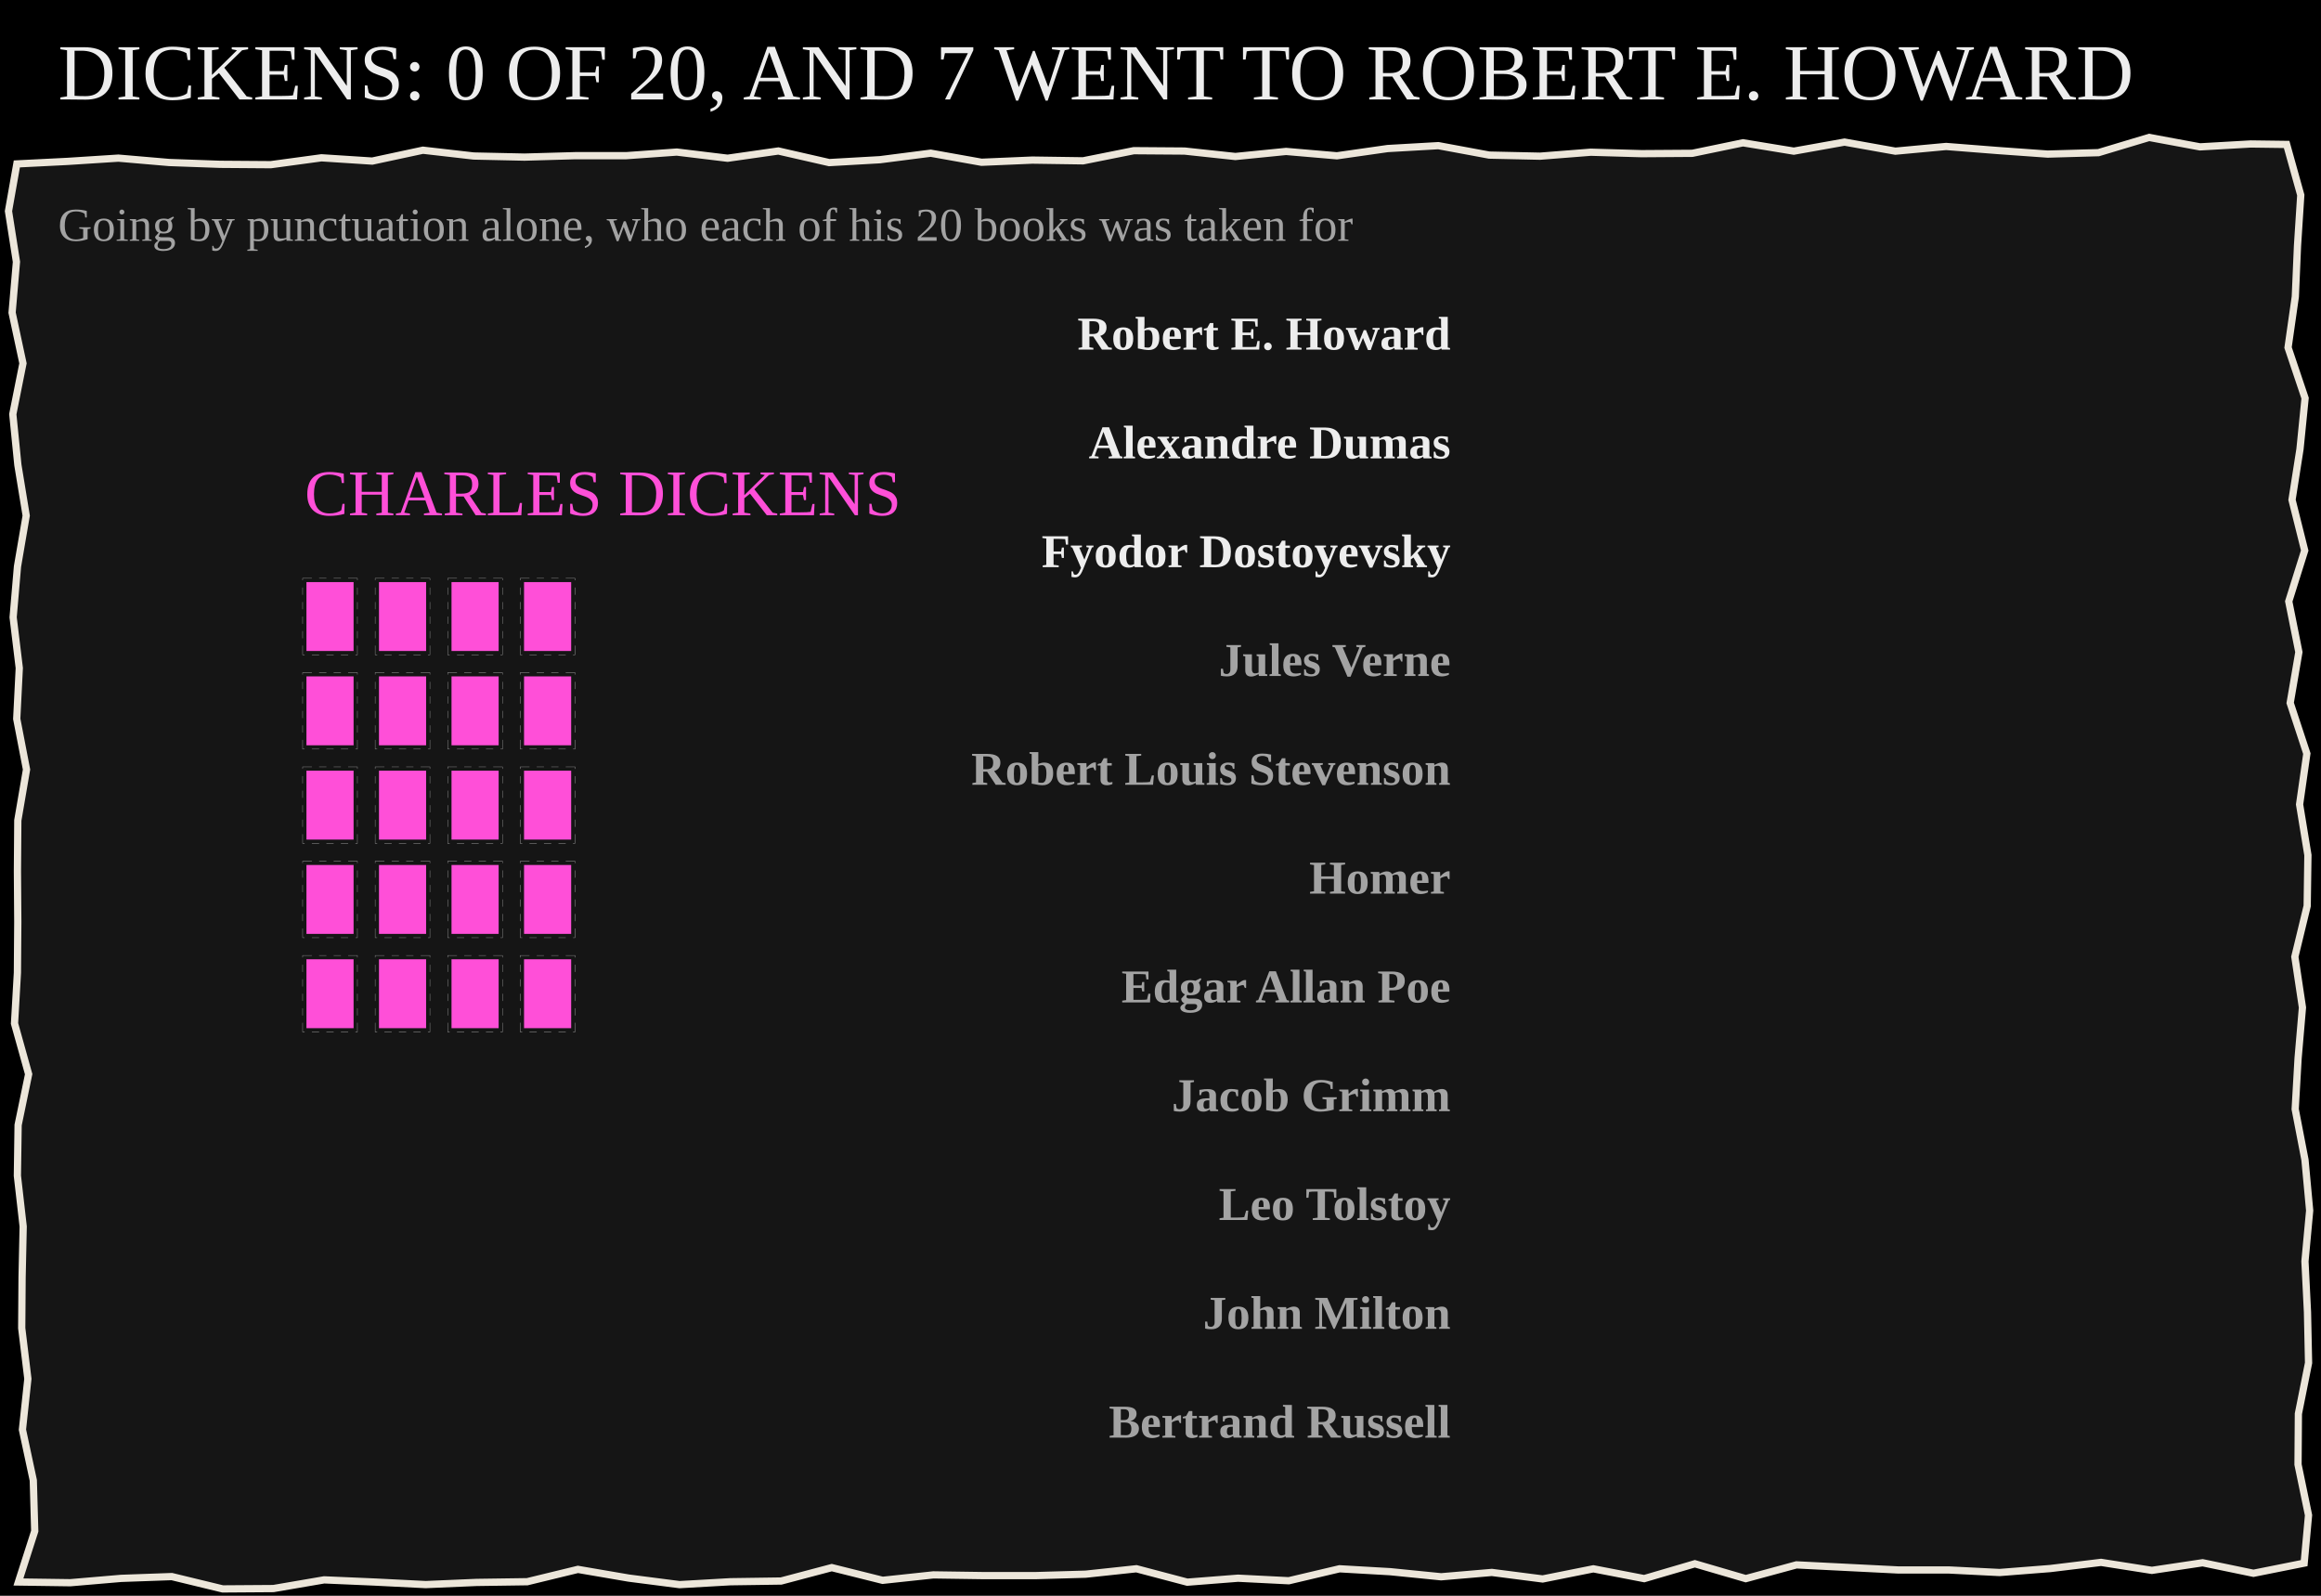
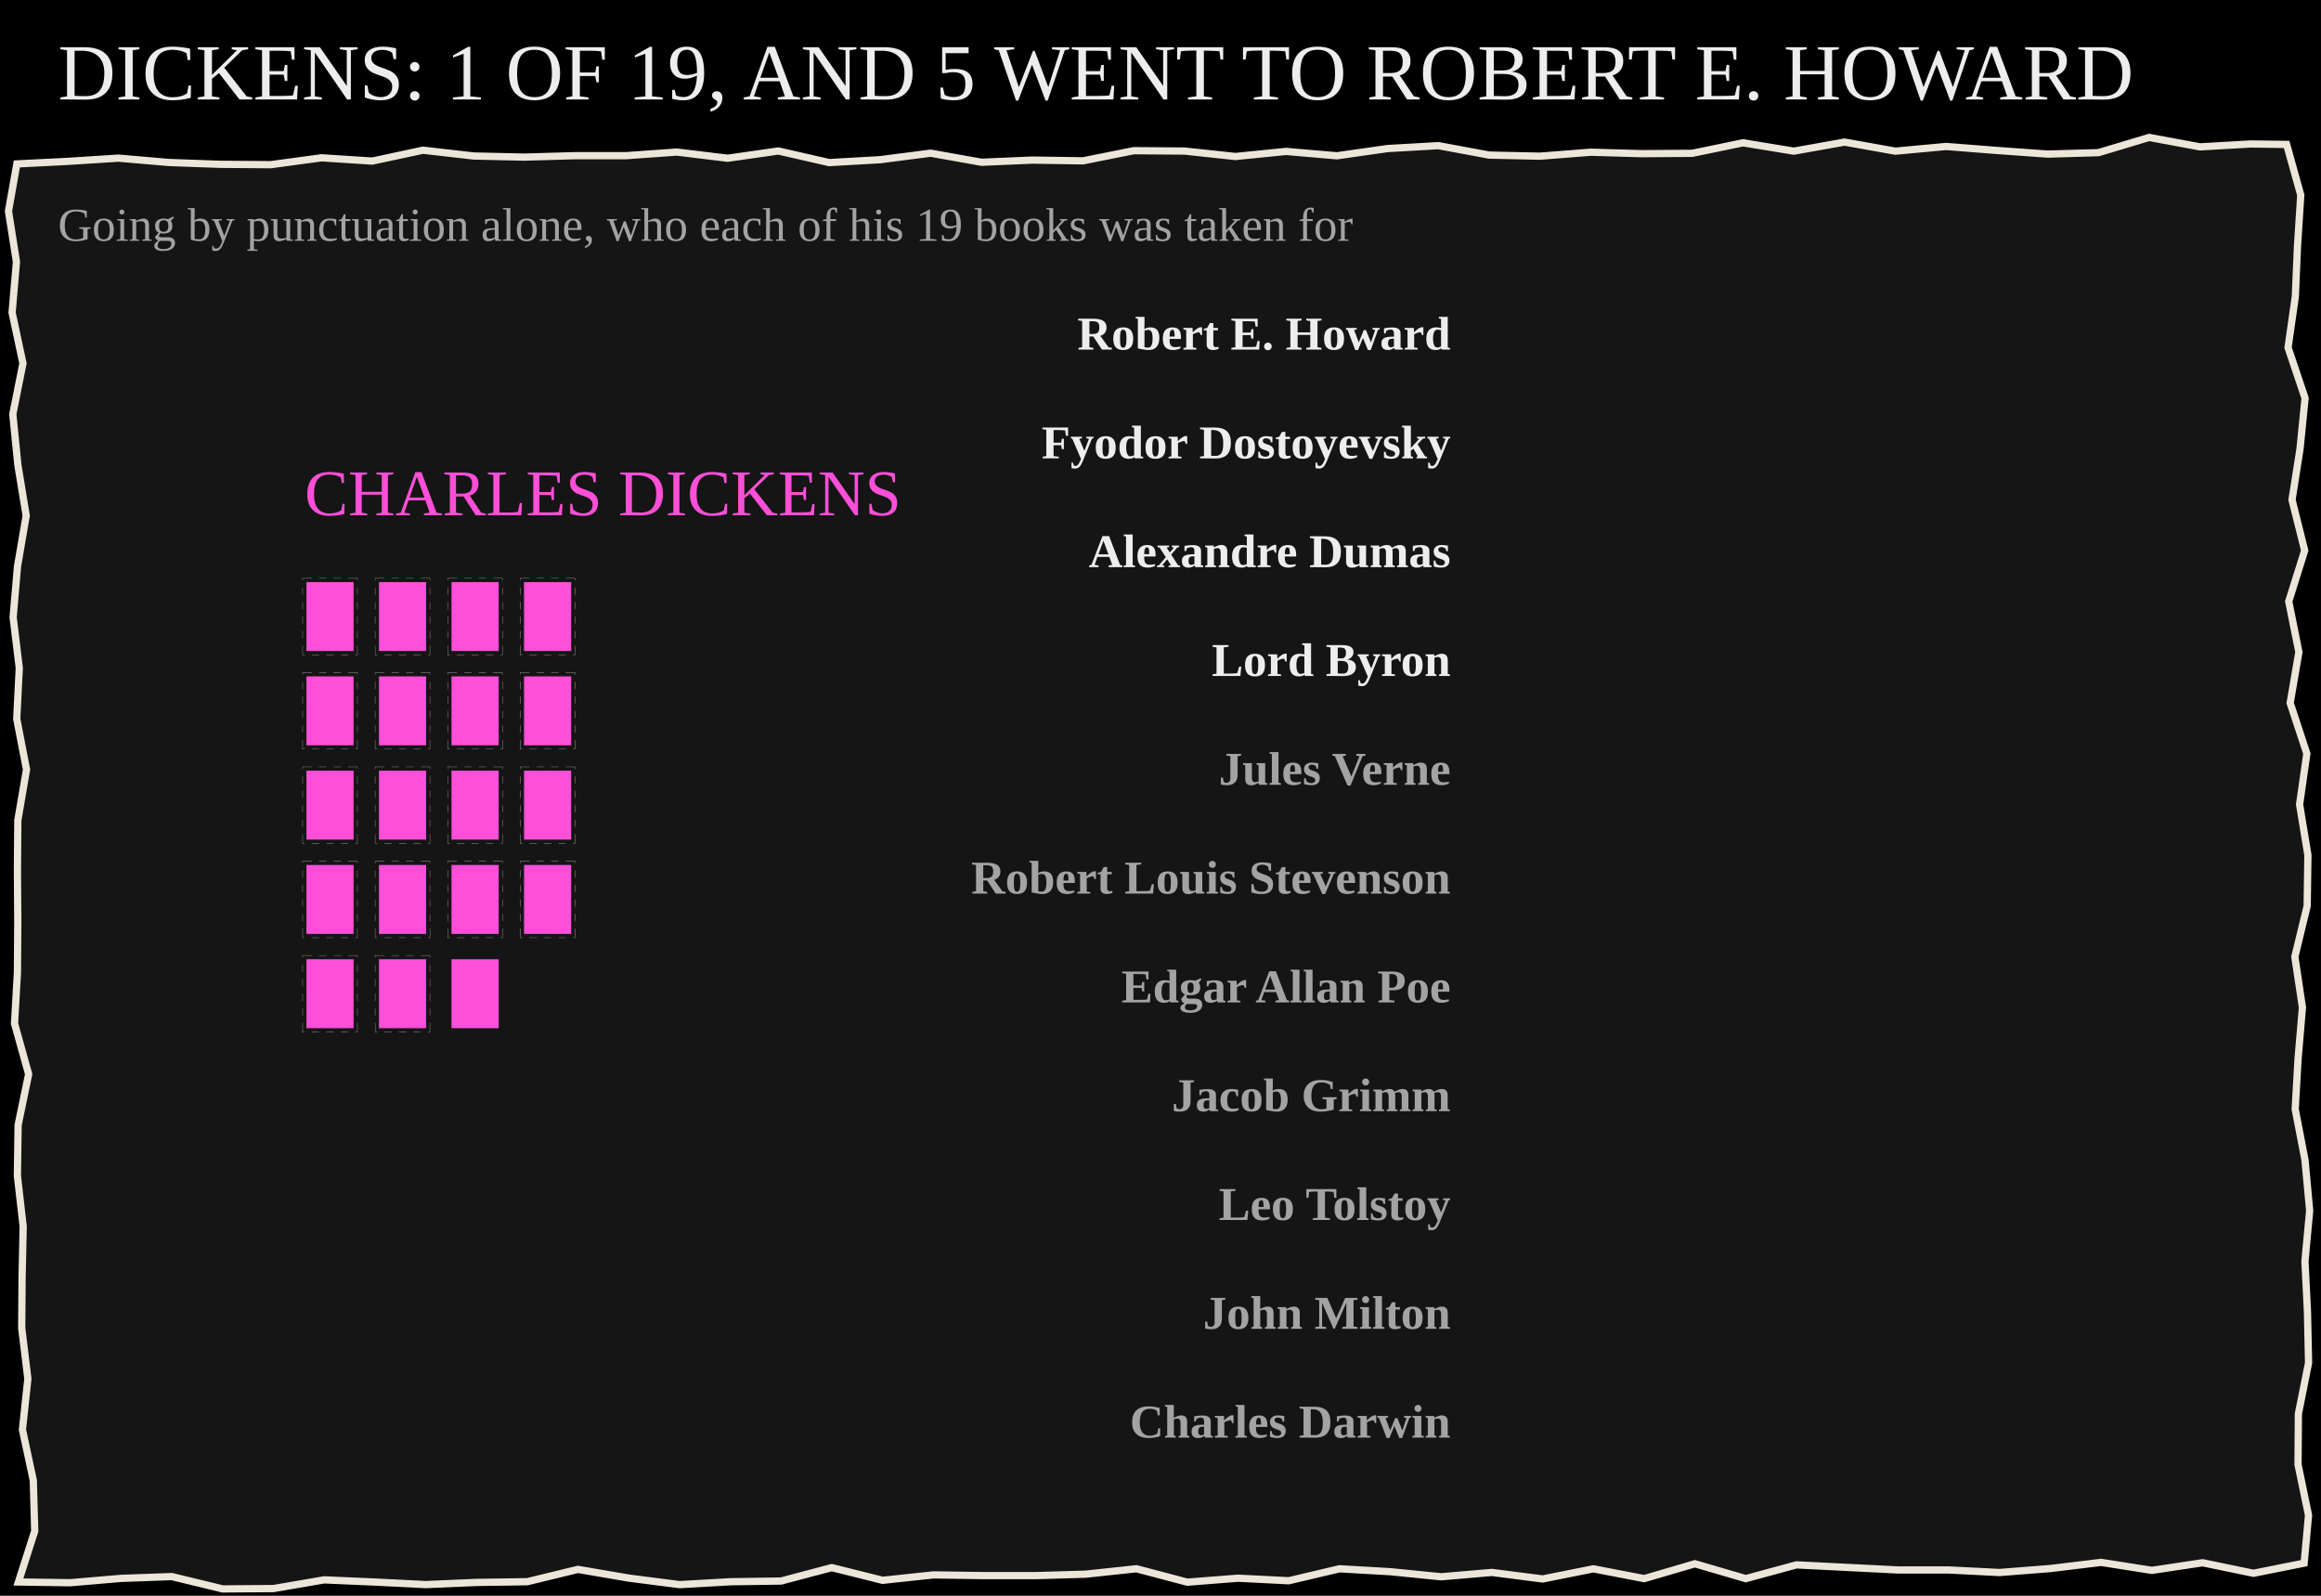
- <svg xmlns="http://www.w3.org/2000/svg" viewBox="0 0 640 440" width="640" height="440" role="img" aria-label="Charles Dickens is 0 of 20: going by punctuation alone, none of his 20 books is matched to him. Each book flies from his shelf to the author it was taken for: Robert E. Howard 7, Alexandre Dumas 3, Fyodor Dostoyevsky 2, and one each to Jules Verne, Robert Louis Stevenson, Homer, Edgar Allan Poe, Jacob Grimm, Leo Tolstoy, John Milton and Bertrand Russell.">
+ <svg xmlns="http://www.w3.org/2000/svg" viewBox="0 0 640 440" width="640" height="440" role="img" aria-label="Charles Dickens is 1 of 19: going by punctuation alone, one of his 19 books is matched to him and stays on his shelf. Each of the other 18 flies to the author it was taken for: Robert E. Howard 5, Fyodor Dostoyevsky 2, Alexandre Dumas 2, Lord Byron 2, and one each to Jules Verne, Robert Louis Stevenson, Edgar Allan Poe, Jacob Grimm, Leo Tolstoy, John Milton and Charles Darwin.">
  <defs />
  <rect width="640" height="440" fill="#000000" />
  <path class="d-paper" d="M6,43 L20,42.4 L34,41.6 L48,42.9 L62,43.5 L76,43.7 L90,41.9 L104,42.9 L118,40 L132,41.7 L146,42.1 L160,41.8 L174,41.9 L188,41 L202,42.8 L216,40.9 L230,44.2 L244,43.5 L258,41.8 L272,44.4 L286,43.9 L300,44.2 L314,41.5 L328,41.7 L342,43.3 L356,42 L370,43.3 L384,41.4 L398,40.7 L412,43.4 L426,43.8 L440,42.8 L454,43.3 L468,43.3 L482,40.5 L496,42.9 L510,40.5 L524,43.1 L538,41.9 L552,43.1 L566,44.2 L580,43.9 L594,39.8 L608,42.5 L622,41.8 L631.9,42 L635.7,56 L634.7,70 L634,84 L631.9,98 L636.5,112 L635,126 L632.7,140 L636.1,154 L631.6,168 L634.3,182 L631.8,196 L636.3,210 L634.2,224 L636.4,238 L636.1,252 L632.6,266 L634.6,280 L633.3,294 L632.4,308 L635,322 L636.2,336 L634.8,350 L635.4,364 L635.6,378 L632.7,392 L632.5,406 L635.3,420 L634,433.2 L620,435.9 L606,432.9 L592,434.9 L578,432.6 L564,434.2 L550,435.2 L536,434.4 L522,434.3 L508,433.5 L494,432.7 L480,436.4 L466,432.2 L452,436.2 L438,433.4 L424,436.1 L410,434.2 L396,435.3 L382,433.8 L368,432.9 L354,436.1 L340,435.3 L326,436.3 L312,432.5 L298,433.9 L284,434.2 L270,434.1 L256,433.8 L242,435.2 L228,431.6 L214,435.2 L200,435.3 L186,436 L172,434.1 L158,431.6 L144,434.9 L130,435 L116,435.5 L102,434.7 L88,434 L74,436.3 L60,436.3 L46,432.8 L32,433.2 L18,434.3 L3.7,434 L8.3,420 L8,406 L5.1,392 L6.7,378 L5.1,364 L5.3,350 L5.7,336 L4.2,322 L4.5,308 L7.5,294 L3.7,280 L4.6,266 L4.8,252 L4.8,238 L5,224 L7.5,210 L4.9,196 L5.7,182 L4.1,168 L5.4,154 L7.9,140 L5.7,126 L4.4,112 L7.3,98 L4.4,84 L5.7,70 L3.6,56 Z" fill="#151515" stroke="#ece6da" stroke-width="2" transform="rotate(-0.4 320 238)" />
-   <text x="16" y="20" font-family="var(--font-anton, Anton), Impact, sans-serif" font-size="22" fill="#ededed" text-anchor="start" dominant-baseline="central">DICKENS: 0 OF 20, AND 7 WENT TO ROBERT E. HOWARD</text>
-   <text x="16" y="62" font-family="var(--font-hanken-grotesk, 'Hanken Grotesk'), Arial, sans-serif" font-size="13" fill="#a3a3a3" text-anchor="start" dominant-baseline="central">Going by punctuation alone, who each of his 20 books was taken for</text>
+   <text x="16" y="20" font-family="var(--font-anton, Anton), Impact, sans-serif" font-size="22" fill="#ededed" text-anchor="start" dominant-baseline="central">DICKENS: 1 OF 19, AND 5 WENT TO ROBERT E. HOWARD</text>
+   <text x="16" y="62" font-family="var(--font-hanken-grotesk, 'Hanken Grotesk'), Arial, sans-serif" font-size="13" fill="#a3a3a3" text-anchor="start" dominant-baseline="central">Going by punctuation alone, who each of his 19 books was taken for</text>
  <text x="84" y="136" font-family="var(--font-anton, Anton), Impact, sans-serif" font-size="18" fill="#ff4fd8" text-anchor="start" dominant-baseline="central">CHARLES DICKENS</text>
  <text x="400" y="92" font-family="var(--font-hanken-grotesk, 'Hanken Grotesk'), Arial, sans-serif" font-size="13" font-weight="700" fill="#ededed" text-anchor="end" dominant-baseline="central">Robert E. Howard</text>
-   <text x="400" y="122" font-family="var(--font-hanken-grotesk, 'Hanken Grotesk'), Arial, sans-serif" font-size="13" font-weight="700" fill="#ededed" text-anchor="end" dominant-baseline="central">Alexandre Dumas</text>
-   <text x="400" y="152" font-family="var(--font-hanken-grotesk, 'Hanken Grotesk'), Arial, sans-serif" font-size="13" font-weight="700" fill="#ededed" text-anchor="end" dominant-baseline="central">Fyodor Dostoyevsky</text>
-   <text x="400" y="182" font-family="var(--font-hanken-grotesk, 'Hanken Grotesk'), Arial, sans-serif" font-size="13" font-weight="600" fill="#a3a3a3" text-anchor="end" dominant-baseline="central">Jules Verne</text>
-   <text x="400" y="212" font-family="var(--font-hanken-grotesk, 'Hanken Grotesk'), Arial, sans-serif" font-size="13" font-weight="600" fill="#a3a3a3" text-anchor="end" dominant-baseline="central">Robert Louis Stevenson</text>
-   <text x="400" y="242" font-family="var(--font-hanken-grotesk, 'Hanken Grotesk'), Arial, sans-serif" font-size="13" font-weight="600" fill="#a3a3a3" text-anchor="end" dominant-baseline="central">Homer</text>
+   <text x="400" y="122" font-family="var(--font-hanken-grotesk, 'Hanken Grotesk'), Arial, sans-serif" font-size="13" font-weight="700" fill="#ededed" text-anchor="end" dominant-baseline="central">Fyodor Dostoyevsky</text>
+   <text x="400" y="152" font-family="var(--font-hanken-grotesk, 'Hanken Grotesk'), Arial, sans-serif" font-size="13" font-weight="700" fill="#ededed" text-anchor="end" dominant-baseline="central">Alexandre Dumas</text>
+   <text x="400" y="182" font-family="var(--font-hanken-grotesk, 'Hanken Grotesk'), Arial, sans-serif" font-size="13" font-weight="700" fill="#ededed" text-anchor="end" dominant-baseline="central">Lord Byron</text>
+   <text x="400" y="212" font-family="var(--font-hanken-grotesk, 'Hanken Grotesk'), Arial, sans-serif" font-size="13" font-weight="600" fill="#a3a3a3" text-anchor="end" dominant-baseline="central">Jules Verne</text>
+   <text x="400" y="242" font-family="var(--font-hanken-grotesk, 'Hanken Grotesk'), Arial, sans-serif" font-size="13" font-weight="600" fill="#a3a3a3" text-anchor="end" dominant-baseline="central">Robert Louis Stevenson</text>
  <text x="400" y="272" font-family="var(--font-hanken-grotesk, 'Hanken Grotesk'), Arial, sans-serif" font-size="13" font-weight="600" fill="#a3a3a3" text-anchor="end" dominant-baseline="central">Edgar Allan Poe</text>
  <text x="400" y="302" font-family="var(--font-hanken-grotesk, 'Hanken Grotesk'), Arial, sans-serif" font-size="13" font-weight="600" fill="#a3a3a3" text-anchor="end" dominant-baseline="central">Jacob Grimm</text>
  <text x="400" y="332" font-family="var(--font-hanken-grotesk, 'Hanken Grotesk'), Arial, sans-serif" font-size="13" font-weight="600" fill="#a3a3a3" text-anchor="end" dominant-baseline="central">Leo Tolstoy</text>
  <text x="400" y="362" font-family="var(--font-hanken-grotesk, 'Hanken Grotesk'), Arial, sans-serif" font-size="13" font-weight="600" fill="#a3a3a3" text-anchor="end" dominant-baseline="central">John Milton</text>
-   <text x="400" y="392" font-family="var(--font-hanken-grotesk, 'Hanken Grotesk'), Arial, sans-serif" font-size="13" font-weight="600" fill="#a3a3a3" text-anchor="end" dominant-baseline="central">Bertrand Russell</text>
+   <text x="400" y="392" font-family="var(--font-hanken-grotesk, 'Hanken Grotesk'), Arial, sans-serif" font-size="13" font-weight="600" fill="#a3a3a3" text-anchor="end" dominant-baseline="central">Charles Darwin</text>
  <g class="anim-live">
    <rect x="84" y="160" width="14" height="20" fill="none" stroke="#a3a3a3" stroke-width="1.2" stroke-dasharray="2 2" />
    <rect x="104" y="160" width="14" height="20" fill="none" stroke="#a3a3a3" stroke-width="1.2" stroke-dasharray="2 2" />
    <rect x="124" y="160" width="14" height="20" fill="none" stroke="#a3a3a3" stroke-width="1.2" stroke-dasharray="2 2" />
    <rect x="144" y="160" width="14" height="20" fill="none" stroke="#a3a3a3" stroke-width="1.2" stroke-dasharray="2 2" />
    <rect x="84" y="186" width="14" height="20" fill="none" stroke="#a3a3a3" stroke-width="1.2" stroke-dasharray="2 2" />
    <rect x="104" y="186" width="14" height="20" fill="none" stroke="#a3a3a3" stroke-width="1.2" stroke-dasharray="2 2" />
    <rect x="124" y="186" width="14" height="20" fill="none" stroke="#a3a3a3" stroke-width="1.2" stroke-dasharray="2 2" />
    <rect x="144" y="186" width="14" height="20" fill="none" stroke="#a3a3a3" stroke-width="1.2" stroke-dasharray="2 2" />
    <rect x="84" y="212" width="14" height="20" fill="none" stroke="#a3a3a3" stroke-width="1.2" stroke-dasharray="2 2" />
    <rect x="104" y="212" width="14" height="20" fill="none" stroke="#a3a3a3" stroke-width="1.2" stroke-dasharray="2 2" />
    <rect x="124" y="212" width="14" height="20" fill="none" stroke="#a3a3a3" stroke-width="1.2" stroke-dasharray="2 2" />
    <rect x="144" y="212" width="14" height="20" fill="none" stroke="#a3a3a3" stroke-width="1.2" stroke-dasharray="2 2" />
    <rect x="84" y="238" width="14" height="20" fill="none" stroke="#a3a3a3" stroke-width="1.2" stroke-dasharray="2 2" />
    <rect x="104" y="238" width="14" height="20" fill="none" stroke="#a3a3a3" stroke-width="1.2" stroke-dasharray="2 2" />
    <rect x="124" y="238" width="14" height="20" fill="none" stroke="#a3a3a3" stroke-width="1.2" stroke-dasharray="2 2" />
    <rect x="144" y="238" width="14" height="20" fill="none" stroke="#a3a3a3" stroke-width="1.2" stroke-dasharray="2 2" />
    <rect x="84" y="264" width="14" height="20" fill="none" stroke="#a3a3a3" stroke-width="1.2" stroke-dasharray="2 2" />
    <rect x="104" y="264" width="14" height="20" fill="none" stroke="#a3a3a3" stroke-width="1.2" stroke-dasharray="2 2" />
-     <rect x="124" y="264" width="14" height="20" fill="none" stroke="#a3a3a3" stroke-width="1.2" stroke-dasharray="2 2" />
-     <rect x="144" y="264" width="14" height="20" fill="none" stroke="#a3a3a3" stroke-width="1.2" stroke-dasharray="2 2" />
    <rect x="-7" y="-10" width="14" height="20" fill="#ff4fd8" stroke="#151515" stroke-width="1" transform="translate(91 170)">
      <animateTransform attributeName="transform" type="translate" calcMode="discrete" values="91 170;230.9 137.1;324.6 115.1;381.5 101.8;410.7 94.9;421.5 92.4;423 92" keyTimes="0;0.058;0.067;0.075;0.083;0.092;0.1" dur="10s" fill="freeze" />
    </rect>
    <rect x="-7" y="-10" width="14" height="20" fill="#ff4fd8" stroke="#151515" stroke-width="1" transform="translate(111 170)">
      <animateTransform attributeName="transform" type="translate" calcMode="discrete" values="111 170;124.1 166.9;259.9 135;350.4 113.8;404.7 101;432.1 94.6;441.8 92.3;443 92" keyTimes="0;0.067;0.075;0.083;0.092;0.1;0.108;0.117" dur="10s" fill="freeze" />
    </rect>
    <rect x="-7" y="-10" width="14" height="20" fill="#ff4fd8" stroke="#151515" stroke-width="1" transform="translate(131 170)">
      <animateTransform attributeName="transform" type="translate" calcMode="discrete" values="131 170;156.9 163.9;288.7 132.9;376 112.4;427.8 100.3;453.4 94.2;462.1 92.2;463 92" keyTimes="0;0.083;0.092;0.1;0.108;0.117;0.125;0.133" dur="10s" fill="freeze" />
    </rect>
    <rect x="-7" y="-10" width="14" height="20" fill="#ff4fd8" stroke="#151515" stroke-width="1" transform="translate(151 170)">
      <animateTransform attributeName="transform" type="translate" calcMode="discrete" values="151 170;189.3 161;317.2 130.9;401.3 111.2;450.7 99.6;474.6 94;482.3 92.2;483 92" keyTimes="0;0.1;0.108;0.117;0.125;0.133;0.142;0.15" dur="10s" fill="freeze" />
    </rect>
    <rect x="-7" y="-10" width="14" height="20" fill="#ff4fd8" stroke="#151515" stroke-width="1" transform="translate(91 196)">
      <animateTransform attributeName="transform" type="translate" calcMode="discrete" values="91 196;153.5 180.2;307.5 141.4;407.9 116;466.3 101.3;494 94.3;502.4 92.2;503 92" keyTimes="0;0.117;0.125;0.133;0.142;0.15;0.158;0.167" dur="10s" fill="freeze" />
    </rect>
+     <text x="518" y="92" font-family="var(--font-hanken-grotesk, 'Hanken Grotesk'), Arial, sans-serif" font-size="14" font-weight="700" fill="#ff4fd8" text-anchor="start" dominant-baseline="central" opacity="0">
+       <animate attributeName="opacity" calcMode="discrete" values="0;1" keyTimes="0;0.167" dur="10s" fill="freeze" />5</text>
    <rect x="-7" y="-10" width="14" height="20" fill="#ff4fd8" stroke="#151515" stroke-width="1" transform="translate(111 196)">
-       <animateTransform attributeName="transform" type="translate" calcMode="discrete" values="111 196;188 176.6;337.3 138.9;434 114.5;489.5 100.5;515.2 94;522.6 92.1;523 92" keyTimes="0;0.133;0.142;0.15;0.158;0.167;0.175;0.183" dur="10s" fill="freeze" />
+       <animateTransform attributeName="transform" type="translate" calcMode="discrete" values="111 196;169.3 182.2;282.4 155.3;355.6 138;397.6 128;417.1 123.4;422.7 122.1;423 122" keyTimes="0;0.133;0.142;0.15;0.158;0.167;0.175;0.183" dur="10s" fill="freeze" />
    </rect>
    <rect x="-7" y="-10" width="14" height="20" fill="#ff4fd8" stroke="#151515" stroke-width="1" transform="translate(131 196)">
-       <animateTransform attributeName="transform" type="translate" calcMode="discrete" values="131 196;222.2 173;366.9 136.5;459.8 113;512.5 99.7;536.3 93.7;542.7 92.1;543 92" keyTimes="0;0.15;0.158;0.167;0.175;0.183;0.192;0.2" dur="10s" fill="freeze" />
+       <animateTransform attributeName="transform" type="translate" calcMode="discrete" values="131 196;200 179.6;309.6 153.6;380 136.9;419.9 127.5;437.9 123.2;442.8 122;443 122" keyTimes="0;0.15;0.158;0.167;0.175;0.183;0.192;0.2" dur="10s" fill="freeze" />
    </rect>
-     <text x="558" y="92" font-family="var(--font-hanken-grotesk, 'Hanken Grotesk'), Arial, sans-serif" font-size="14" font-weight="700" fill="#ff4fd8" text-anchor="start" dominant-baseline="central" opacity="0">
-       <animate attributeName="opacity" calcMode="discrete" values="0;1" keyTimes="0;0.2" dur="10s" fill="freeze" />7</text>
+     <text x="458" y="122" font-family="var(--font-hanken-grotesk, 'Hanken Grotesk'), Arial, sans-serif" font-size="14" font-weight="700" fill="#ff4fd8" text-anchor="start" dominant-baseline="central" opacity="0">
+       <animate attributeName="opacity" calcMode="discrete" values="0;1" keyTimes="0;0.2" dur="10s" fill="freeze" />2</text>
    <rect x="-7" y="-10" width="14" height="20" fill="#ff4fd8" stroke="#151515" stroke-width="1" transform="translate(151 196)">
-       <animateTransform attributeName="transform" type="translate" calcMode="discrete" values="151 196;220.3 177.2;312.8 152;371.7 135.9;404.7 127;419.2 123;422.9 122;423 122" keyTimes="0;0.167;0.175;0.183;0.192;0.2;0.208;0.217" dur="10s" fill="freeze" />
+       <animateTransform attributeName="transform" type="translate" calcMode="discrete" values="151 196;220.3 184.8;312.8 169.8;371.7 160.3;404.7 155;419.2 152.6;422.9 152;423 152" keyTimes="0;0.167;0.175;0.183;0.192;0.2;0.208;0.217" dur="10s" fill="freeze" />
    </rect>
    <rect x="-7" y="-10" width="14" height="20" fill="#ff4fd8" stroke="#151515" stroke-width="1" transform="translate(91 222)">
-       <animateTransform attributeName="transform" type="translate" calcMode="discrete" values="91 222;192.1 193.3;307.9 160.4;381.2 139.6;421.6 128.1;438.9 123.2;442.9 122;443 122" keyTimes="0;0.183;0.192;0.2;0.208;0.217;0.225;0.233" dur="10s" fill="freeze" />
-     </rect>
-     <rect x="-7" y="-10" width="14" height="20" fill="#ff4fd8" stroke="#151515" stroke-width="1" transform="translate(111 222)">
-       <animateTransform attributeName="transform" type="translate" calcMode="discrete" values="111 222;223.1 190.1;335.2 158.3;405.5 138.3;443.7 127.5;459.6 123;463 122" keyTimes="0;0.2;0.208;0.217;0.225;0.233;0.242" dur="10s" fill="freeze" />
-     </rect>
-     <text x="478" y="122" font-family="var(--font-hanken-grotesk, 'Hanken Grotesk'), Arial, sans-serif" font-size="14" font-weight="700" fill="#ff4fd8" text-anchor="start" dominant-baseline="central" opacity="0">
-       <animate attributeName="opacity" calcMode="discrete" values="0;1" keyTimes="0;0.25" dur="10s" fill="freeze" />3</text>
-     <rect x="-7" y="-10" width="14" height="20" fill="#ff4fd8" stroke="#151515" stroke-width="1" transform="translate(131 222)">
-       <animateTransform attributeName="transform" type="translate" calcMode="discrete" values="131 222;232.9 197.6;322.8 176;378.7 162.6;408.6 155.5;420.7 152.6;423 152" keyTimes="0;0.217;0.225;0.233;0.242;0.25;0.258" dur="10s" fill="freeze" />
-     </rect>
-     <rect x="-7" y="-10" width="14" height="20" fill="#ff4fd8" stroke="#151515" stroke-width="1" transform="translate(151 222)">
-       <animateTransform attributeName="transform" type="translate" calcMode="discrete" values="151 222;261.6 195.5;348.5 174.7;401.9 161.8;430.1 155.1;441.1 152.5;443 152" keyTimes="0;0.233;0.242;0.25;0.258;0.267;0.275" dur="10s" fill="freeze" />
+       <animateTransform attributeName="transform" type="translate" calcMode="discrete" values="91 222;192.1 201.9;307.9 178.9;381.2 164.3;421.6 156.3;438.9 152.8;442.9 152;443 152" keyTimes="0;0.183;0.192;0.2;0.208;0.217;0.225;0.233" dur="10s" fill="freeze" />
    </rect>
    <text x="458" y="152" font-family="var(--font-hanken-grotesk, 'Hanken Grotesk'), Arial, sans-serif" font-size="14" font-weight="700" fill="#ff4fd8" text-anchor="start" dominant-baseline="central" opacity="0">
-       <animate attributeName="opacity" calcMode="discrete" values="0;1" keyTimes="0;0.283" dur="10s" fill="freeze" />2</text>
+       <animate attributeName="opacity" calcMode="discrete" values="0;1" keyTimes="0;0.233" dur="10s" fill="freeze" />2</text>
+     <rect x="-7" y="-10" width="14" height="20" fill="#ff4fd8" stroke="#151515" stroke-width="1" transform="translate(111 222)">
+       <animateTransform attributeName="transform" type="translate" calcMode="discrete" values="111 222;210.4 209.3;309.8 196.5;372 188.5;405.9 184.2;420 182.4;423 182" keyTimes="0;0.2;0.208;0.217;0.225;0.233;0.242" dur="10s" fill="freeze" />
+     </rect>
+     <rect x="-7" y="-10" width="14" height="20" fill="#ff4fd8" stroke="#151515" stroke-width="1" transform="translate(131 222)">
+       <animateTransform attributeName="transform" type="translate" calcMode="discrete" values="131 222;239.9 208;336 195.7;395.7 188.1;427.6 184;440.5 182.3;443 182" keyTimes="0;0.217;0.225;0.233;0.242;0.25;0.258" dur="10s" fill="freeze" />
+     </rect>
+     <text x="458" y="182" font-family="var(--font-hanken-grotesk, 'Hanken Grotesk'), Arial, sans-serif" font-size="14" font-weight="700" fill="#ff4fd8" text-anchor="start" dominant-baseline="central" opacity="0">
+       <animate attributeName="opacity" calcMode="discrete" values="0;1" keyTimes="0;0.267" dur="10s" fill="freeze" />2</text>
+     <rect x="-7" y="-10" width="14" height="20" fill="#ff4fd8" stroke="#151515" stroke-width="1" transform="translate(151 222)">
+       <animateTransform attributeName="transform" type="translate" calcMode="discrete" values="151 222;254 218.2;334.9 215.2;384.8 213.4;411 212.4;421.2 212.1;423 212" keyTimes="0;0.233;0.242;0.25;0.258;0.267;0.275" dur="10s" fill="freeze" />
+     </rect>
+     <text x="438" y="212" font-family="var(--font-hanken-grotesk, 'Hanken Grotesk'), Arial, sans-serif" font-size="14" font-weight="700" fill="#ff4fd8" text-anchor="start" dominant-baseline="central" opacity="0">
+       <animate attributeName="opacity" calcMode="discrete" values="0;1" keyTimes="0;0.283" dur="10s" fill="freeze" />1</text>
    <rect x="-7" y="-10" width="14" height="20" fill="#ff4fd8" stroke="#151515" stroke-width="1" transform="translate(91 248)">
-       <animateTransform attributeName="transform" type="translate" calcMode="discrete" values="91 248;226.2 221.1;321.6 202.1;379.8 190.6;410 184.6;421.3 182.3;423 182" keyTimes="0;0.25;0.258;0.267;0.275;0.283;0.292" dur="10s" fill="freeze" />
+       <animateTransform attributeName="transform" type="translate" calcMode="discrete" values="91 248;226.2 245.6;321.6 243.8;379.8 242.8;410 242.2;421.3 242;423 242" keyTimes="0;0.25;0.258;0.267;0.275;0.283;0.292" dur="10s" fill="freeze" />
    </rect>
-     <text x="438" y="182" font-family="var(--font-hanken-grotesk, 'Hanken Grotesk'), Arial, sans-serif" font-size="14" font-weight="700" fill="#ff4fd8" text-anchor="start" dominant-baseline="central" opacity="0">
+     <text x="438" y="242" font-family="var(--font-hanken-grotesk, 'Hanken Grotesk'), Arial, sans-serif" font-size="14" font-weight="700" fill="#ff4fd8" text-anchor="start" dominant-baseline="central" opacity="0">
      <animate attributeName="opacity" calcMode="discrete" values="0;1" keyTimes="0;0.3" dur="10s" fill="freeze" />1</text>
    <rect x="-7" y="-10" width="14" height="20" fill="#ff4fd8" stroke="#151515" stroke-width="1" transform="translate(111 248)">
-       <animateTransform attributeName="transform" type="translate" calcMode="discrete" values="111 248;117.2 247.3;246.7 232.3;333.3 222.3;385.5 216.3;412.1 213.3;421.7 212.1;423 212" keyTimes="0;0.258;0.267;0.275;0.283;0.292;0.3;0.308" dur="10s" fill="freeze" />
+       <animateTransform attributeName="transform" type="translate" calcMode="discrete" values="111 248;117.2 248.5;246.7 258.4;333.3 265.1;385.5 269.1;412.1 271.2;421.7 271.9;423 272" keyTimes="0;0.258;0.267;0.275;0.283;0.292;0.3;0.308" dur="10s" fill="freeze" />
    </rect>
-     <text x="438" y="212" font-family="var(--font-hanken-grotesk, 'Hanken Grotesk'), Arial, sans-serif" font-size="14" font-weight="700" fill="#ff4fd8" text-anchor="start" dominant-baseline="central" opacity="0">
+     <text x="438" y="272" font-family="var(--font-hanken-grotesk, 'Hanken Grotesk'), Arial, sans-serif" font-size="14" font-weight="700" fill="#ff4fd8" text-anchor="start" dominant-baseline="central" opacity="0">
      <animate attributeName="opacity" calcMode="discrete" values="0;1" keyTimes="0;0.308" dur="10s" fill="freeze" />1</text>
    <rect x="-7" y="-10" width="14" height="20" fill="#ff4fd8" stroke="#151515" stroke-width="1" transform="translate(131 248)">
-       <animateTransform attributeName="transform" type="translate" calcMode="discrete" values="131 248;148.2 247.6;265.9 245.2;344 243.6;390.7 242.7;414 242.2;422.1 242;423 242" keyTimes="0;0.275;0.283;0.292;0.3;0.308;0.317;0.325" dur="10s" fill="freeze" />
+       <animateTransform attributeName="transform" type="translate" calcMode="discrete" values="131 248;148.2 251.2;265.9 272.9;344 287.4;390.7 296;414 300.3;422.1 301.8;423 302" keyTimes="0;0.275;0.283;0.292;0.3;0.308;0.317;0.325" dur="10s" fill="freeze" />
    </rect>
-     <text x="438" y="242" font-family="var(--font-hanken-grotesk, 'Hanken Grotesk'), Arial, sans-serif" font-size="14" font-weight="700" fill="#ff4fd8" text-anchor="start" dominant-baseline="central" opacity="0">
+     <text x="438" y="302" font-family="var(--font-hanken-grotesk, 'Hanken Grotesk'), Arial, sans-serif" font-size="14" font-weight="700" fill="#ff4fd8" text-anchor="start" dominant-baseline="central" opacity="0">
      <animate attributeName="opacity" calcMode="discrete" values="0;1" keyTimes="0;0.325" dur="10s" fill="freeze" />1</text>
    <rect x="-7" y="-10" width="14" height="20" fill="#ff4fd8" stroke="#151515" stroke-width="1" transform="translate(151 248)">
-       <animateTransform attributeName="transform" type="translate" calcMode="discrete" values="151 248;177.3 250.3;283.7 259.7;353.9 265.9;395.4 269.6;415.7 271.4;422.4 271.9;423 272" keyTimes="0;0.292;0.3;0.308;0.317;0.325;0.333;0.342" dur="10s" fill="freeze" />
+       <animateTransform attributeName="transform" type="translate" calcMode="discrete" values="151 248;177.3 256.1;283.7 289;353.9 310.7;395.4 323.5;415.7 329.7;422.4 331.8;423 332" keyTimes="0;0.292;0.3;0.308;0.317;0.325;0.333;0.342" dur="10s" fill="freeze" />
    </rect>
-     <text x="438" y="272" font-family="var(--font-hanken-grotesk, 'Hanken Grotesk'), Arial, sans-serif" font-size="14" font-weight="700" fill="#ff4fd8" text-anchor="start" dominant-baseline="central" opacity="0">
+     <text x="438" y="332" font-family="var(--font-hanken-grotesk, 'Hanken Grotesk'), Arial, sans-serif" font-size="14" font-weight="700" fill="#ff4fd8" text-anchor="start" dominant-baseline="central" opacity="0">
      <animate attributeName="opacity" calcMode="discrete" values="0;1" keyTimes="0;0.342" dur="10s" fill="freeze" />1</text>
    <rect x="-7" y="-10" width="14" height="20" fill="#ff4fd8" stroke="#151515" stroke-width="1" transform="translate(91 274)">
-       <animateTransform attributeName="transform" type="translate" calcMode="discrete" values="91 274;135.3 277.7;261.4 288.4;343.9 295.3;392.1 299.4;415.2 301.3;422.4 302;423 302" keyTimes="0;0.308;0.317;0.325;0.333;0.342;0.35;0.358" dur="10s" fill="freeze" />
+       <animateTransform attributeName="transform" type="translate" calcMode="discrete" values="91 274;135.3 285.8;261.4 319.2;343.9 341;392.1 353.8;415.2 359.9;422.4 361.8;423 362" keyTimes="0;0.308;0.317;0.325;0.333;0.342;0.35;0.358" dur="10s" fill="freeze" />
    </rect>
-     <text x="438" y="302" font-family="var(--font-hanken-grotesk, 'Hanken Grotesk'), Arial, sans-serif" font-size="14" font-weight="700" fill="#ff4fd8" text-anchor="start" dominant-baseline="central" opacity="0">
+     <text x="438" y="362" font-family="var(--font-hanken-grotesk, 'Hanken Grotesk'), Arial, sans-serif" font-size="14" font-weight="700" fill="#ff4fd8" text-anchor="start" dominant-baseline="central" opacity="0">
      <animate attributeName="opacity" calcMode="discrete" values="0;1" keyTimes="0;0.358" dur="10s" fill="freeze" />1</text>
    <rect x="-7" y="-10" width="14" height="20" fill="#ff4fd8" stroke="#151515" stroke-width="1" transform="translate(111 274)">
-       <animateTransform attributeName="transform" type="translate" calcMode="discrete" values="111 274;163.9 283.8;278.7 305.2;353.3 319;396.4 327.1;416.6 330.8;422.6 331.9;423 332" keyTimes="0;0.325;0.333;0.342;0.35;0.358;0.367;0.375" dur="10s" fill="freeze" />
-     </rect>
-     <text x="438" y="332" font-family="var(--font-hanken-grotesk, 'Hanken Grotesk'), Arial, sans-serif" font-size="14" font-weight="700" fill="#ff4fd8" text-anchor="start" dominant-baseline="central" opacity="0">
-       <animate attributeName="opacity" calcMode="discrete" values="0;1" keyTimes="0;0.375" dur="10s" fill="freeze" />1</text>
-     <rect x="-7" y="-10" width="14" height="20" fill="#ff4fd8" stroke="#151515" stroke-width="1" transform="translate(131 274)">
-       <animateTransform attributeName="transform" type="translate" calcMode="discrete" values="131 274;190.6 292;294.8 323.4;362 343.6;400.3 355.2;417.9 360.5;422.8 361.9;423 362" keyTimes="0;0.342;0.35;0.358;0.367;0.375;0.383;0.392" dur="10s" fill="freeze" />
-     </rect>
-     <text x="438" y="362" font-family="var(--font-hanken-grotesk, 'Hanken Grotesk'), Arial, sans-serif" font-size="14" font-weight="700" fill="#ff4fd8" text-anchor="start" dominant-baseline="central" opacity="0">
-       <animate attributeName="opacity" calcMode="discrete" values="0;1" keyTimes="0;0.392" dur="10s" fill="freeze" />1</text>
-     <rect x="-7" y="-10" width="14" height="20" fill="#ff4fd8" stroke="#151515" stroke-width="1" transform="translate(151 274)">
-       <animateTransform attributeName="transform" type="translate" calcMode="discrete" values="151 274;215.8 302.1;309.8 342.9;369.9 369;403.8 383.7;418.9 390.2;422.9 391.9;423 392" keyTimes="0;0.358;0.367;0.375;0.383;0.392;0.4;0.408" dur="10s" fill="freeze" />
+       <animateTransform attributeName="transform" type="translate" calcMode="discrete" values="111 274;163.9 294;278.7 337.4;353.3 365.7;396.4 381.9;416.6 389.6;422.6 391.9;423 392" keyTimes="0;0.325;0.333;0.342;0.35;0.358;0.367;0.375" dur="10s" fill="freeze" />
    </rect>
    <text x="438" y="392" font-family="var(--font-hanken-grotesk, 'Hanken Grotesk'), Arial, sans-serif" font-size="14" font-weight="700" fill="#ff4fd8" text-anchor="start" dominant-baseline="central" opacity="0">
-       <animate attributeName="opacity" calcMode="discrete" values="0;1" keyTimes="0;0.408" dur="10s" fill="freeze" />1</text>
+       <animate attributeName="opacity" calcMode="discrete" values="0;1" keyTimes="0;0.375" dur="10s" fill="freeze" />1</text>
+     <rect x="124" y="264" width="14" height="20" fill="#ff4fd8" stroke="#151515" stroke-width="1" />
    <text x="122" y="308" font-family="var(--font-hanken-grotesk, 'Hanken Grotesk'), Arial, sans-serif" font-size="17" font-weight="700" fill="#ff4fd8" text-anchor="middle" dominant-baseline="central" opacity="0">
-       <animate attributeName="opacity" calcMode="discrete" values="0;1" keyTimes="0;0.408" dur="10s" fill="freeze" />0 named Dickens</text>
+       <animate attributeName="opacity" calcMode="discrete" values="0;1" keyTimes="0;0.375" dur="10s" fill="freeze" />1 named Dickens</text>
  </g>
  <g class="anim-still" display="none">
    <rect x="84" y="160" width="14" height="20" fill="none" stroke="#a3a3a3" stroke-width="1.2" stroke-dasharray="2 2" />
    <rect x="104" y="160" width="14" height="20" fill="none" stroke="#a3a3a3" stroke-width="1.2" stroke-dasharray="2 2" />
    <rect x="124" y="160" width="14" height="20" fill="none" stroke="#a3a3a3" stroke-width="1.2" stroke-dasharray="2 2" />
    <rect x="144" y="160" width="14" height="20" fill="none" stroke="#a3a3a3" stroke-width="1.2" stroke-dasharray="2 2" />
    <rect x="84" y="186" width="14" height="20" fill="none" stroke="#a3a3a3" stroke-width="1.2" stroke-dasharray="2 2" />
    <rect x="104" y="186" width="14" height="20" fill="none" stroke="#a3a3a3" stroke-width="1.2" stroke-dasharray="2 2" />
    <rect x="124" y="186" width="14" height="20" fill="none" stroke="#a3a3a3" stroke-width="1.2" stroke-dasharray="2 2" />
    <rect x="144" y="186" width="14" height="20" fill="none" stroke="#a3a3a3" stroke-width="1.2" stroke-dasharray="2 2" />
    <rect x="84" y="212" width="14" height="20" fill="none" stroke="#a3a3a3" stroke-width="1.2" stroke-dasharray="2 2" />
    <rect x="104" y="212" width="14" height="20" fill="none" stroke="#a3a3a3" stroke-width="1.2" stroke-dasharray="2 2" />
    <rect x="124" y="212" width="14" height="20" fill="none" stroke="#a3a3a3" stroke-width="1.2" stroke-dasharray="2 2" />
    <rect x="144" y="212" width="14" height="20" fill="none" stroke="#a3a3a3" stroke-width="1.2" stroke-dasharray="2 2" />
    <rect x="84" y="238" width="14" height="20" fill="none" stroke="#a3a3a3" stroke-width="1.2" stroke-dasharray="2 2" />
    <rect x="104" y="238" width="14" height="20" fill="none" stroke="#a3a3a3" stroke-width="1.2" stroke-dasharray="2 2" />
    <rect x="124" y="238" width="14" height="20" fill="none" stroke="#a3a3a3" stroke-width="1.2" stroke-dasharray="2 2" />
    <rect x="144" y="238" width="14" height="20" fill="none" stroke="#a3a3a3" stroke-width="1.2" stroke-dasharray="2 2" />
    <rect x="84" y="264" width="14" height="20" fill="none" stroke="#a3a3a3" stroke-width="1.2" stroke-dasharray="2 2" />
    <rect x="104" y="264" width="14" height="20" fill="none" stroke="#a3a3a3" stroke-width="1.2" stroke-dasharray="2 2" />
-     <rect x="124" y="264" width="14" height="20" fill="none" stroke="#a3a3a3" stroke-width="1.2" stroke-dasharray="2 2" />
-     <rect x="144" y="264" width="14" height="20" fill="none" stroke="#a3a3a3" stroke-width="1.2" stroke-dasharray="2 2" />
    <rect x="-7" y="-10" width="14" height="20" fill="#ff4fd8" stroke="#151515" stroke-width="1" transform="translate(423 92)" />
    <rect x="-7" y="-10" width="14" height="20" fill="#ff4fd8" stroke="#151515" stroke-width="1" transform="translate(443 92)" />
    <rect x="-7" y="-10" width="14" height="20" fill="#ff4fd8" stroke="#151515" stroke-width="1" transform="translate(463 92)" />
    <rect x="-7" y="-10" width="14" height="20" fill="#ff4fd8" stroke="#151515" stroke-width="1" transform="translate(483 92)" />
    <rect x="-7" y="-10" width="14" height="20" fill="#ff4fd8" stroke="#151515" stroke-width="1" transform="translate(503 92)" />
-     <rect x="-7" y="-10" width="14" height="20" fill="#ff4fd8" stroke="#151515" stroke-width="1" transform="translate(523 92)" />
-     <rect x="-7" y="-10" width="14" height="20" fill="#ff4fd8" stroke="#151515" stroke-width="1" transform="translate(543 92)" />
-     <text x="558" y="92" font-family="var(--font-hanken-grotesk, 'Hanken Grotesk'), Arial, sans-serif" font-size="14" font-weight="700" fill="#ff4fd8" text-anchor="start" dominant-baseline="central" opacity="1">7</text>
+     <text x="518" y="92" font-family="var(--font-hanken-grotesk, 'Hanken Grotesk'), Arial, sans-serif" font-size="14" font-weight="700" fill="#ff4fd8" text-anchor="start" dominant-baseline="central" opacity="1">5</text>
    <rect x="-7" y="-10" width="14" height="20" fill="#ff4fd8" stroke="#151515" stroke-width="1" transform="translate(423 122)" />
    <rect x="-7" y="-10" width="14" height="20" fill="#ff4fd8" stroke="#151515" stroke-width="1" transform="translate(443 122)" />
-     <rect x="-7" y="-10" width="14" height="20" fill="#ff4fd8" stroke="#151515" stroke-width="1" transform="translate(463 122)" />
-     <text x="478" y="122" font-family="var(--font-hanken-grotesk, 'Hanken Grotesk'), Arial, sans-serif" font-size="14" font-weight="700" fill="#ff4fd8" text-anchor="start" dominant-baseline="central" opacity="1">3</text>
+     <text x="458" y="122" font-family="var(--font-hanken-grotesk, 'Hanken Grotesk'), Arial, sans-serif" font-size="14" font-weight="700" fill="#ff4fd8" text-anchor="start" dominant-baseline="central" opacity="1">2</text>
    <rect x="-7" y="-10" width="14" height="20" fill="#ff4fd8" stroke="#151515" stroke-width="1" transform="translate(423 152)" />
    <rect x="-7" y="-10" width="14" height="20" fill="#ff4fd8" stroke="#151515" stroke-width="1" transform="translate(443 152)" />
    <text x="458" y="152" font-family="var(--font-hanken-grotesk, 'Hanken Grotesk'), Arial, sans-serif" font-size="14" font-weight="700" fill="#ff4fd8" text-anchor="start" dominant-baseline="central" opacity="1">2</text>
    <rect x="-7" y="-10" width="14" height="20" fill="#ff4fd8" stroke="#151515" stroke-width="1" transform="translate(423 182)" />
-     <text x="438" y="182" font-family="var(--font-hanken-grotesk, 'Hanken Grotesk'), Arial, sans-serif" font-size="14" font-weight="700" fill="#ff4fd8" text-anchor="start" dominant-baseline="central" opacity="1">1</text>
+     <rect x="-7" y="-10" width="14" height="20" fill="#ff4fd8" stroke="#151515" stroke-width="1" transform="translate(443 182)" />
+     <text x="458" y="182" font-family="var(--font-hanken-grotesk, 'Hanken Grotesk'), Arial, sans-serif" font-size="14" font-weight="700" fill="#ff4fd8" text-anchor="start" dominant-baseline="central" opacity="1">2</text>
    <rect x="-7" y="-10" width="14" height="20" fill="#ff4fd8" stroke="#151515" stroke-width="1" transform="translate(423 212)" />
    <text x="438" y="212" font-family="var(--font-hanken-grotesk, 'Hanken Grotesk'), Arial, sans-serif" font-size="14" font-weight="700" fill="#ff4fd8" text-anchor="start" dominant-baseline="central" opacity="1">1</text>
    <rect x="-7" y="-10" width="14" height="20" fill="#ff4fd8" stroke="#151515" stroke-width="1" transform="translate(423 242)" />
    <text x="438" y="242" font-family="var(--font-hanken-grotesk, 'Hanken Grotesk'), Arial, sans-serif" font-size="14" font-weight="700" fill="#ff4fd8" text-anchor="start" dominant-baseline="central" opacity="1">1</text>
    <rect x="-7" y="-10" width="14" height="20" fill="#ff4fd8" stroke="#151515" stroke-width="1" transform="translate(423 272)" />
    <text x="438" y="272" font-family="var(--font-hanken-grotesk, 'Hanken Grotesk'), Arial, sans-serif" font-size="14" font-weight="700" fill="#ff4fd8" text-anchor="start" dominant-baseline="central" opacity="1">1</text>
    <rect x="-7" y="-10" width="14" height="20" fill="#ff4fd8" stroke="#151515" stroke-width="1" transform="translate(423 302)" />
    <text x="438" y="302" font-family="var(--font-hanken-grotesk, 'Hanken Grotesk'), Arial, sans-serif" font-size="14" font-weight="700" fill="#ff4fd8" text-anchor="start" dominant-baseline="central" opacity="1">1</text>
    <rect x="-7" y="-10" width="14" height="20" fill="#ff4fd8" stroke="#151515" stroke-width="1" transform="translate(423 332)" />
    <text x="438" y="332" font-family="var(--font-hanken-grotesk, 'Hanken Grotesk'), Arial, sans-serif" font-size="14" font-weight="700" fill="#ff4fd8" text-anchor="start" dominant-baseline="central" opacity="1">1</text>
    <rect x="-7" y="-10" width="14" height="20" fill="#ff4fd8" stroke="#151515" stroke-width="1" transform="translate(423 362)" />
    <text x="438" y="362" font-family="var(--font-hanken-grotesk, 'Hanken Grotesk'), Arial, sans-serif" font-size="14" font-weight="700" fill="#ff4fd8" text-anchor="start" dominant-baseline="central" opacity="1">1</text>
    <rect x="-7" y="-10" width="14" height="20" fill="#ff4fd8" stroke="#151515" stroke-width="1" transform="translate(423 392)" />
    <text x="438" y="392" font-family="var(--font-hanken-grotesk, 'Hanken Grotesk'), Arial, sans-serif" font-size="14" font-weight="700" fill="#ff4fd8" text-anchor="start" dominant-baseline="central" opacity="1">1</text>
-     <text x="122" y="308" font-family="var(--font-hanken-grotesk, 'Hanken Grotesk'), Arial, sans-serif" font-size="17" font-weight="700" fill="#ff4fd8" text-anchor="middle" dominant-baseline="central" opacity="1">0 named Dickens</text>
+     <rect x="124" y="264" width="14" height="20" fill="#ff4fd8" stroke="#151515" stroke-width="1" />
+     <text x="122" y="308" font-family="var(--font-hanken-grotesk, 'Hanken Grotesk'), Arial, sans-serif" font-size="17" font-weight="700" fill="#ff4fd8" text-anchor="middle" dominant-baseline="central" opacity="1">1 named Dickens</text>
  </g>
</svg>
